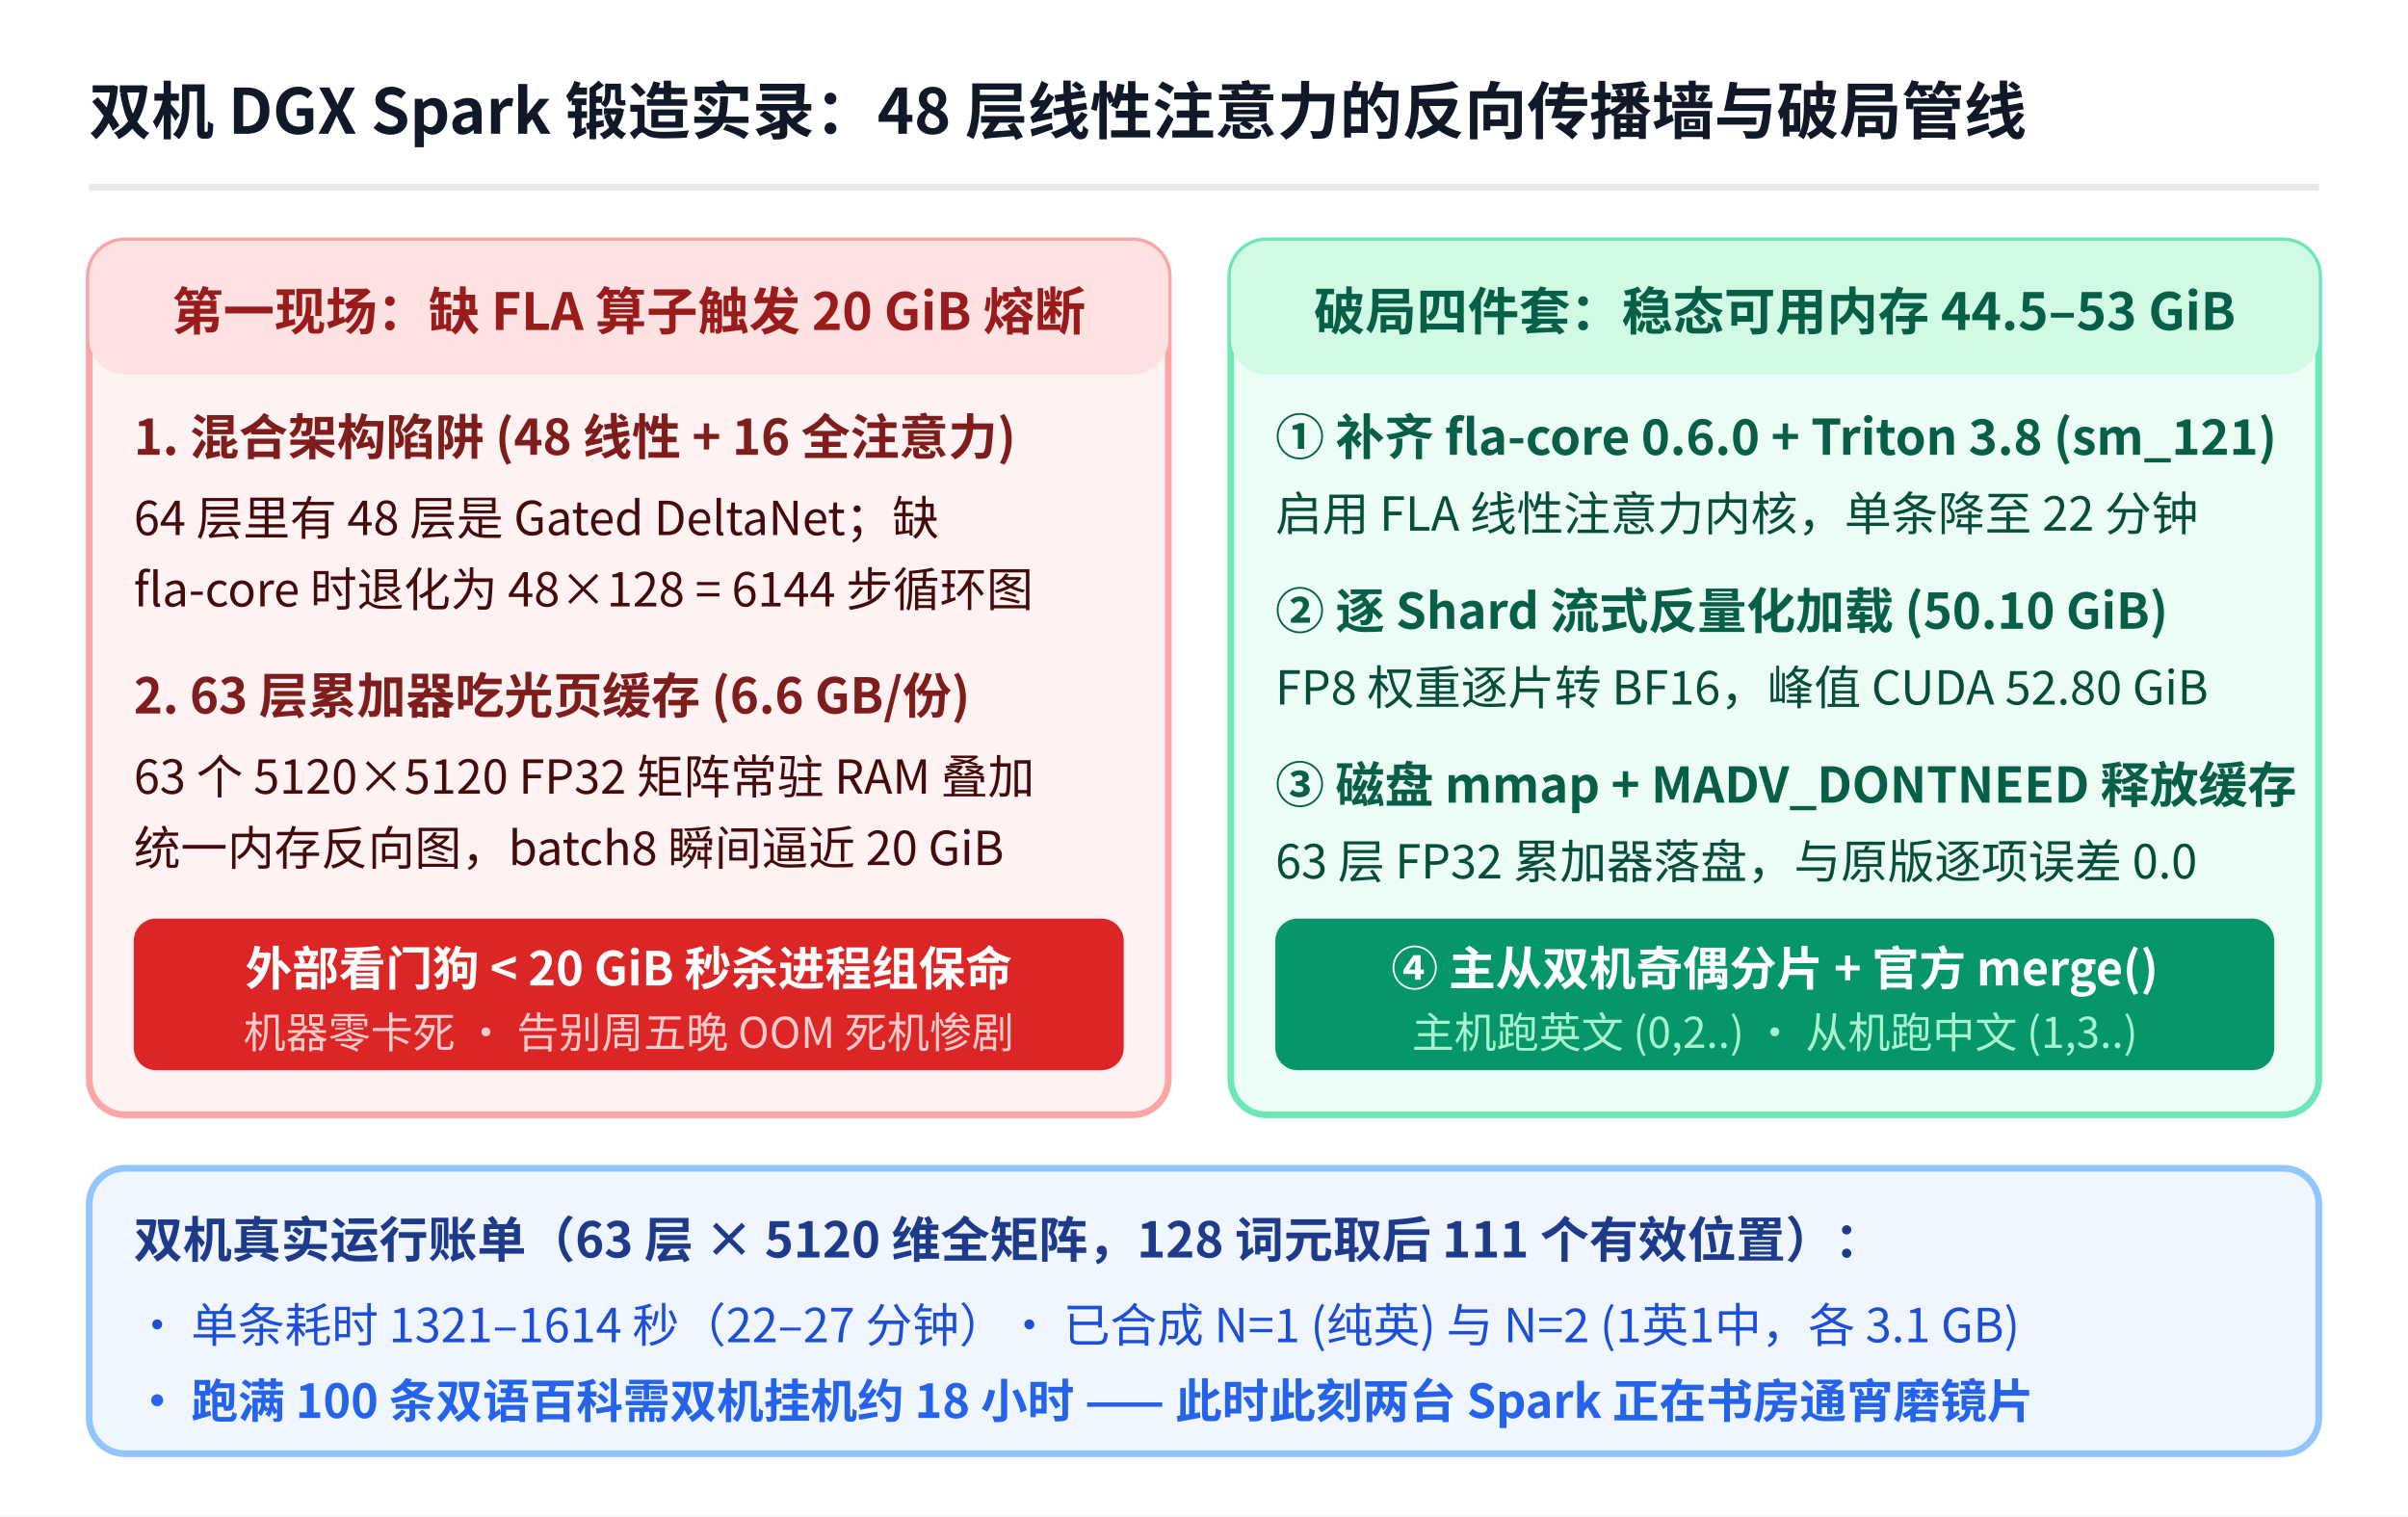
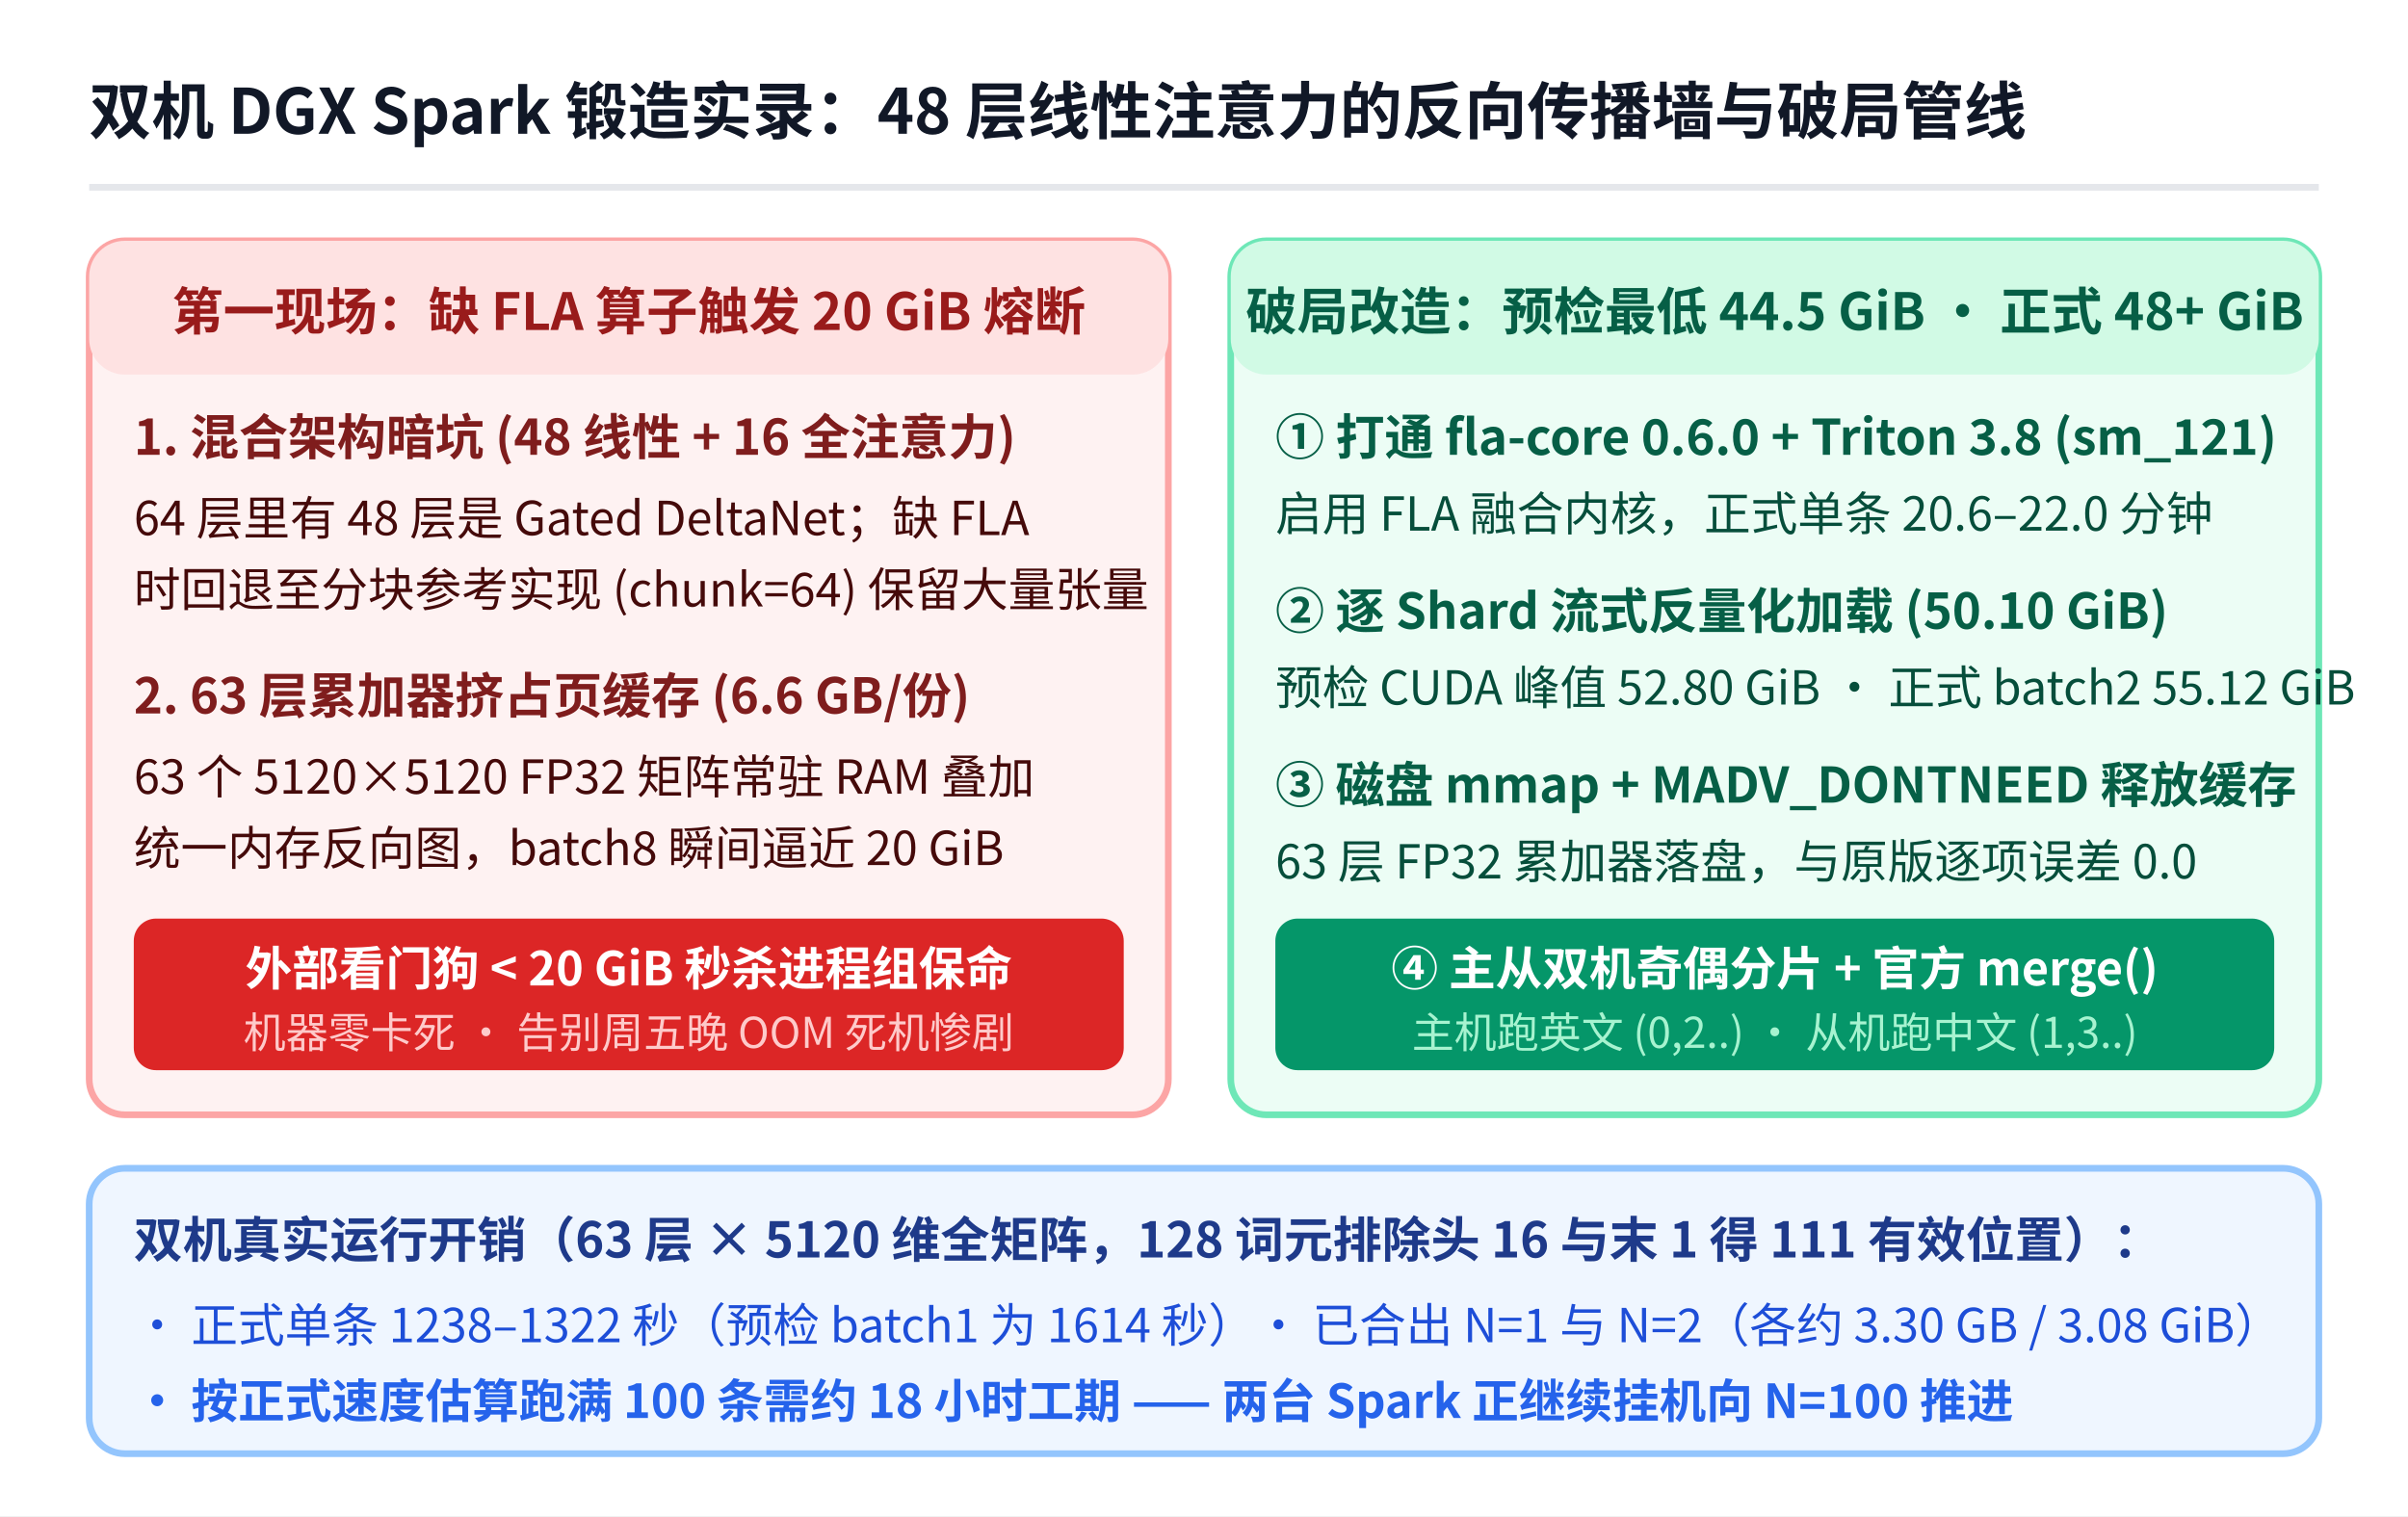
<svg xmlns="http://www.w3.org/2000/svg" viewBox="0 0 540 340" width="540" height="340" font-family="'WenQuanYi Micro Hei', 'Noto Sans CJK SC', sans-serif">
  <rect x="0" y="0" width="540" height="340" fill="#ffffff" />
  <text x="20" y="30" fill="#111827" font-size="14" font-weight="bold">双机 DGX Spark 锻造实录：48 层线性注意力的反向传播墙与破局管线</text>
  <line x1="20" y1="42" x2="520" y2="42" stroke="#e5e7eb" stroke-width="1.5" />
  <rect x="20" y="54" width="242" height="196" rx="8" fill="#fef2f2" stroke="#fca5a5" stroke-width="1.5" />
  <rect x="20" y="54" width="242" height="30" rx="8" fill="#fee2e2" />
  <text x="141" y="74" fill="#991b1b" font-size="11.5" font-weight="bold" text-anchor="middle">第一现场：缺 FLA 算子触发 20 GiB 熔断</text>
-   <text x="30" y="102" fill="#7f1d1d" font-size="11" font-weight="bold">1. 混合架构陷阱 (48 线性 + 16 全注意力)</text>
-   <text x="30" y="120" fill="#450a0a" font-size="10.5">64 层里有 48 层是 Gated DeltaNet；缺</text>
-   <text x="30" y="136" fill="#450a0a" font-size="10.5">fla-core 时退化为 48×128 = 6144 步循环图</text>
-   <text x="30" y="160" fill="#7f1d1d" font-size="11" font-weight="bold">2. 63 层累加器吃光页缓存 (6.6 GB/份)</text>
+   <text x="30" y="102" fill="#7f1d1d" font-size="11" font-weight="bold">1. 混合架构暗坑 (48 线性 + 16 全注意力)</text>
+   <text x="30" y="120" fill="#450a0a" font-size="10.5">64 层里有 48 层是 Gated DeltaNet；缺 FLA</text>
+   <text x="30" y="136" fill="#450a0a" font-size="10.5">时回退至分块参考实现 (chunk=64) 保留大量张量</text>
+   <text x="30" y="160" fill="#7f1d1d" font-size="11" font-weight="bold">2. 63 层累加器挤占页缓存 (6.6 GB/份)</text>
  <text x="30" y="178" fill="#450a0a" font-size="10.5">63 个 5120×5120 FP32 矩阵常驻 RAM 叠加</text>
  <text x="30" y="194" fill="#450a0a" font-size="10.5">统一内存反向图，batch8 瞬间逼近 20 GiB</text>
  <rect x="30" y="206" width="222" height="34" rx="5" fill="#dc2626" />
  <text x="141" y="221" fill="#ffffff" font-size="10.5" font-weight="bold" text-anchor="middle">外部看门狗 &lt; 20 GiB 秒杀进程组保命</text>
  <text x="141" y="235" fill="#fecaca" font-size="9.5" text-anchor="middle">机器零卡死 · 告别周五晚 OOM 死机惨剧</text>
  <rect x="276" y="54" width="244" height="196" rx="8" fill="#ecfdf5" stroke="#6ee7b7" stroke-width="1.5" />
  <rect x="276" y="54" width="244" height="30" rx="8" fill="#d1fae5" />
-   <text x="398" y="74" fill="#065f46" font-size="11.5" font-weight="bold" text-anchor="middle">破局四件套：稳态可用内存 44.5–53 GiB</text>
-   <text x="286" y="102" fill="#065f46" font-size="11" font-weight="bold">① 补齐 fla-core 0.6.0 + Triton 3.8 (sm_121)</text>
-   <text x="286" y="119" fill="#064e3b" font-size="10.5">启用 FLA 线性注意力内核，单条降至 22 分钟</text>
+   <text x="398" y="74" fill="#065f46" font-size="11.5" font-weight="bold" text-anchor="middle">破局改造：预检最低 44.5 GiB · 正式 48+ GiB</text>
+   <text x="286" y="102" fill="#065f46" font-size="11" font-weight="bold">① 打通 fla-core 0.6.0 + Triton 3.8 (sm_121)</text>
+   <text x="286" y="119" fill="#064e3b" font-size="10.5">启用 FLA 融合内核，正式单条 20.6–22.0 分钟</text>
  <text x="286" y="141" fill="#065f46" font-size="11" font-weight="bold">② 逐 Shard 流式反量化加载 (50.10 GiB)</text>
-   <text x="286" y="158" fill="#064e3b" font-size="10.5">FP8 权重逐片转 BF16，峰值 CUDA 52.80 GiB</text>
+   <text x="286" y="158" fill="#064e3b" font-size="10.5">预检 CUDA 峰值 52.80 GiB · 正式 batch2 55.12 GiB</text>
  <text x="286" y="180" fill="#065f46" font-size="11" font-weight="bold">③ 磁盘 mmap + MADV_DONTNEED 释放缓存</text>
  <text x="286" y="197" fill="#064e3b" font-size="10.5">63 层 FP32 累加器落盘，与原版逐项误差 0.0</text>
  <rect x="286" y="206" width="224" height="34" rx="5" fill="#059669" />
  <text x="398" y="221" fill="#ffffff" font-size="10.5" font-weight="bold" text-anchor="middle">④ 主从双机奇偶分片 + 官方 merge()</text>
  <text x="398" y="235" fill="#a7f3d0" font-size="9.5" text-anchor="middle">主机跑英文 (0,2..) · 从机跑中文 (1,3..)</text>
  <rect x="20" y="262" width="500" height="64" rx="8" fill="#eff6ff" stroke="#93c5fd" stroke-width="1.5" />
-   <text x="30" y="282" fill="#1e3a8a" font-size="11" font-weight="bold">双机真实运行账单（63 层 × 5120 维全矩阵，128 词元取后 111 个有效位置）：</text>
-   <text x="30" y="301" fill="#1d4ed8" font-size="10.5">• 单条耗时 1321–1614 秒（22–27 分钟）· 已合成 N=1 (纯英) 与 N=2 (1英1中，各 3.1 GB)</text>
-   <text x="30" y="318" fill="#2563eb" font-size="10.5" font-weight="bold">• 跑满 100 条双语百科需双机挂机约 18 小时 —— 此时此刻两台 Spark 正在书房通宵磨镜片</text>
+   <text x="30" y="282" fill="#1e3a8a" font-size="11" font-weight="bold">双机真实运行开销（63 层 × 5120 维全矩阵，128 词元排除头 16 与末 1 得 111 有效位置）：</text>
+   <text x="30" y="301" fill="#1d4ed8" font-size="10.5">• 正式单条 1238–1322 秒（预检 batch1 为 1614 秒）· 已合出 N=1 与 N=2（各约 3.30 GB / 3.08 GiB）</text>
+   <text x="30" y="318" fill="#2563eb" font-size="10.5" font-weight="bold">• 按正式速度估算跑满 100 条需约 18 小时工期 —— 两台 Spark 正继续挂机向 N=100 推进</text>
</svg>
